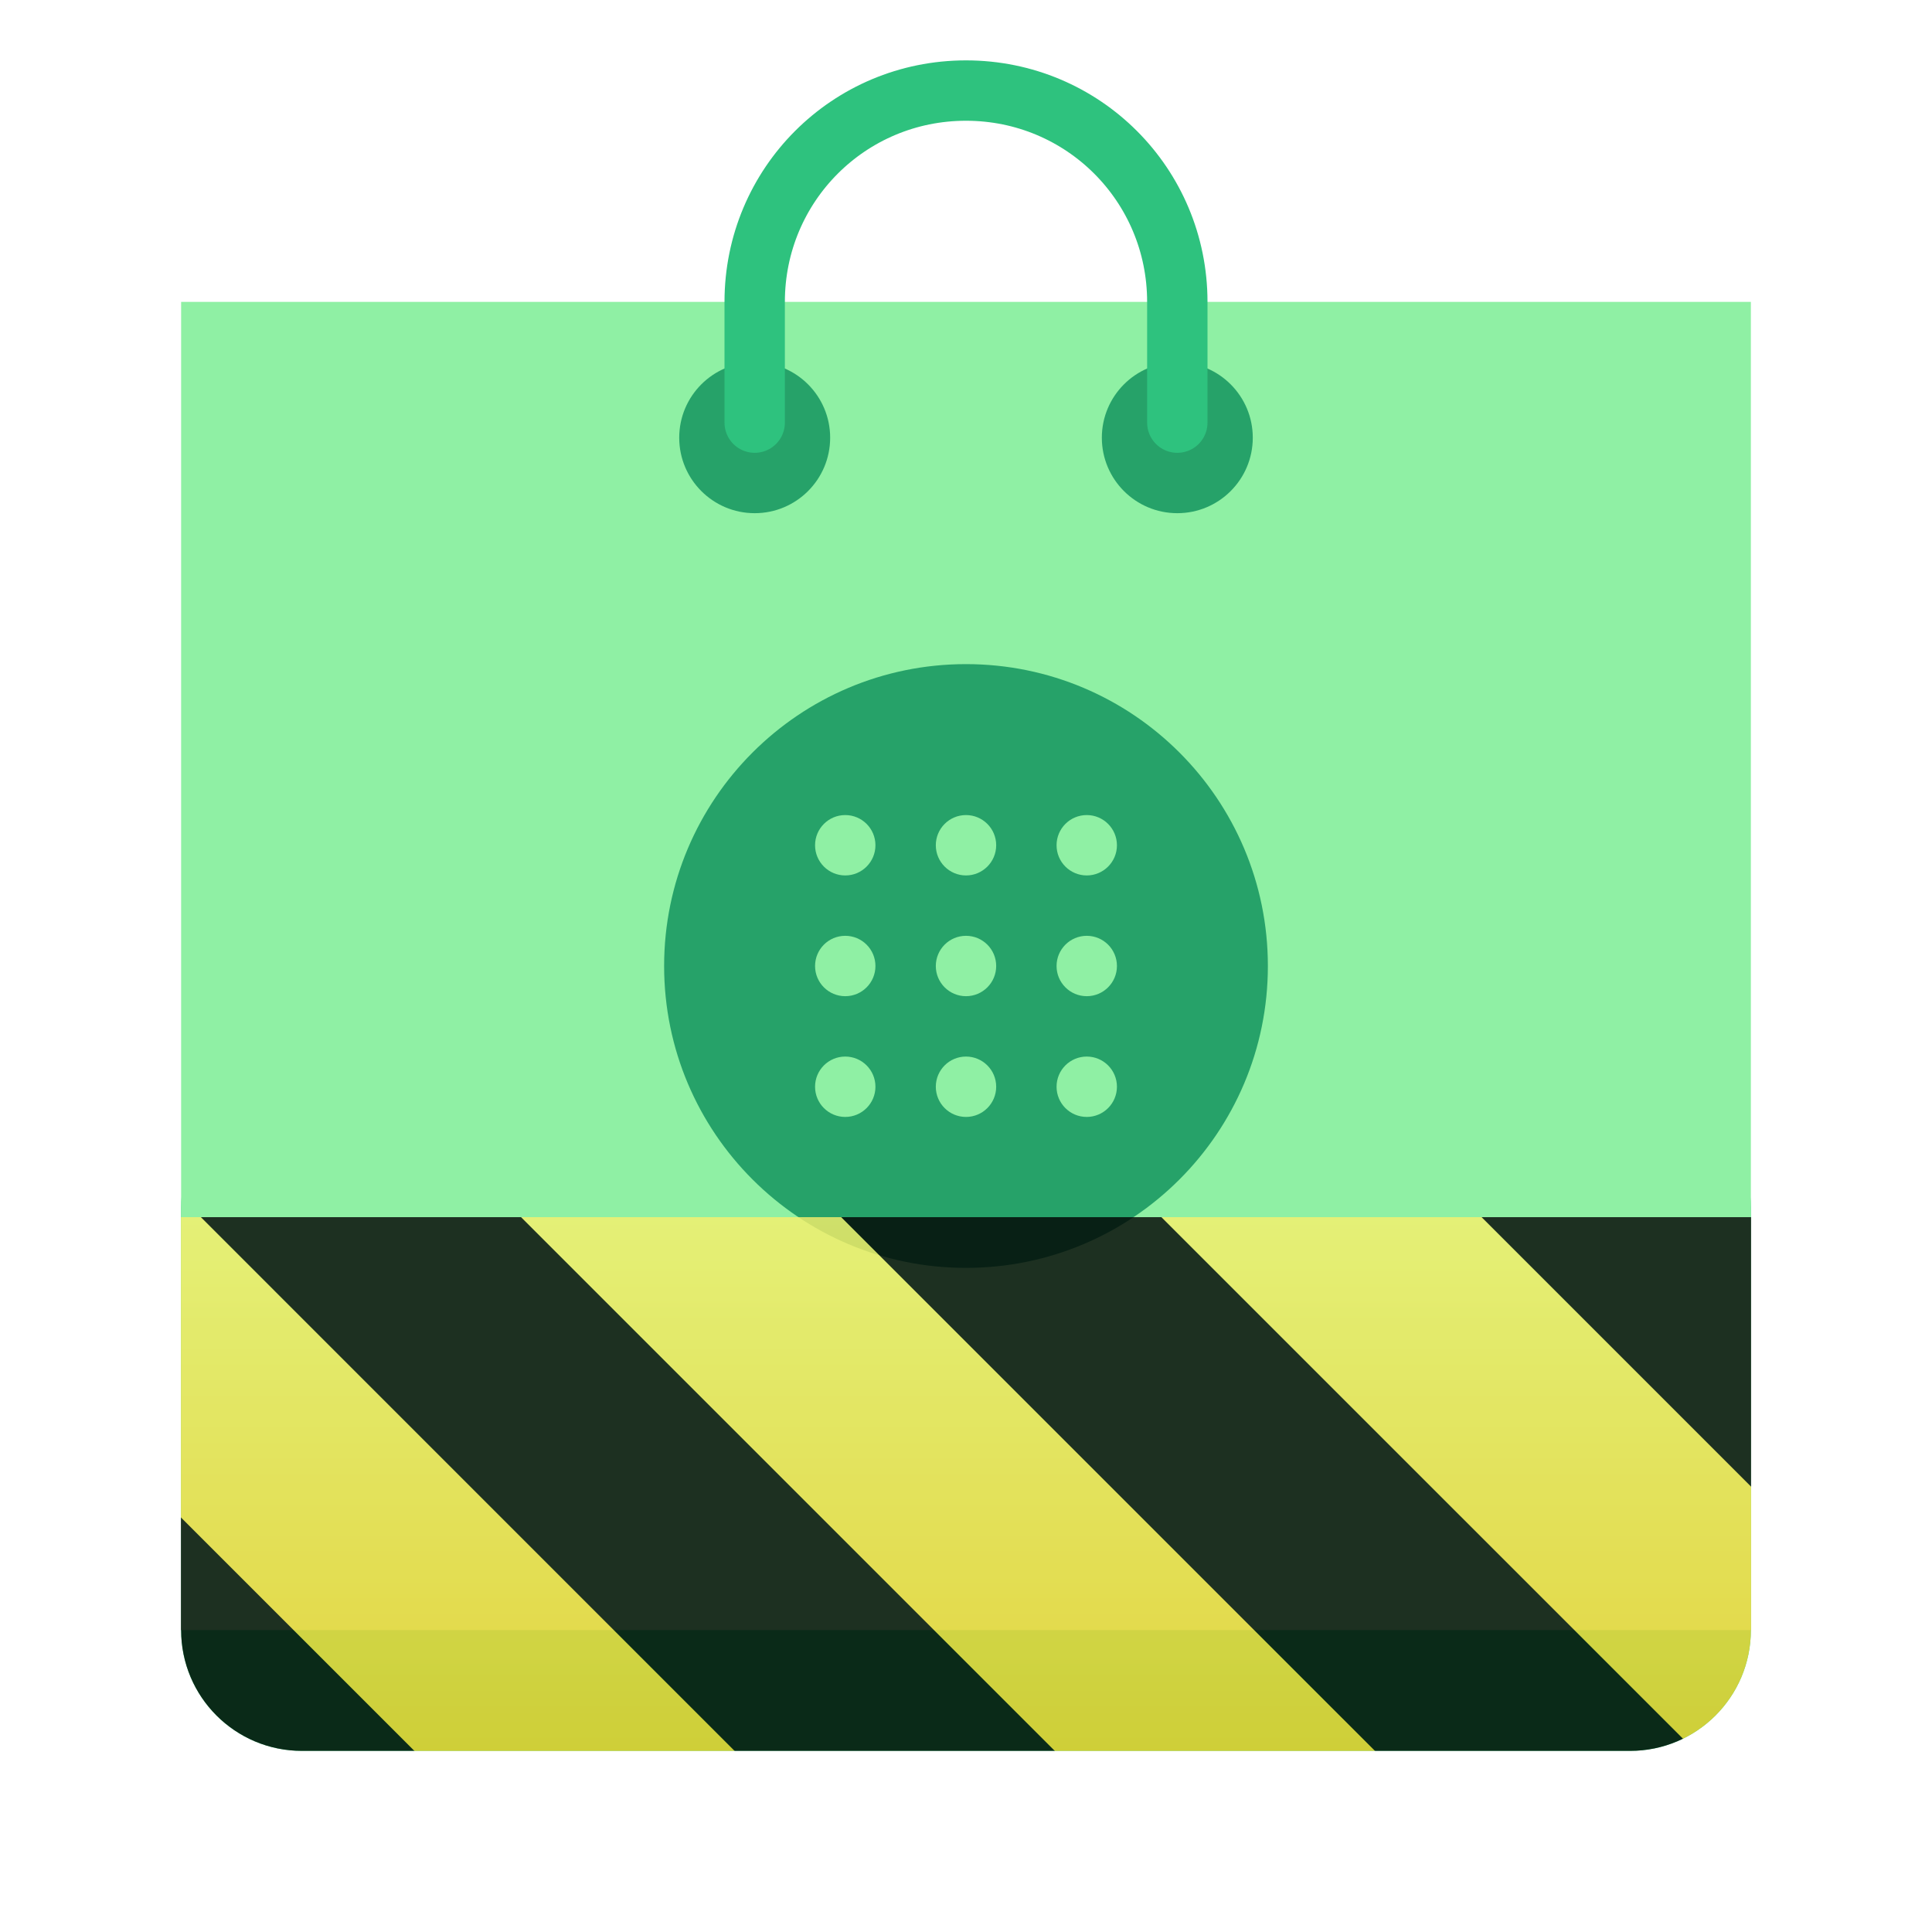
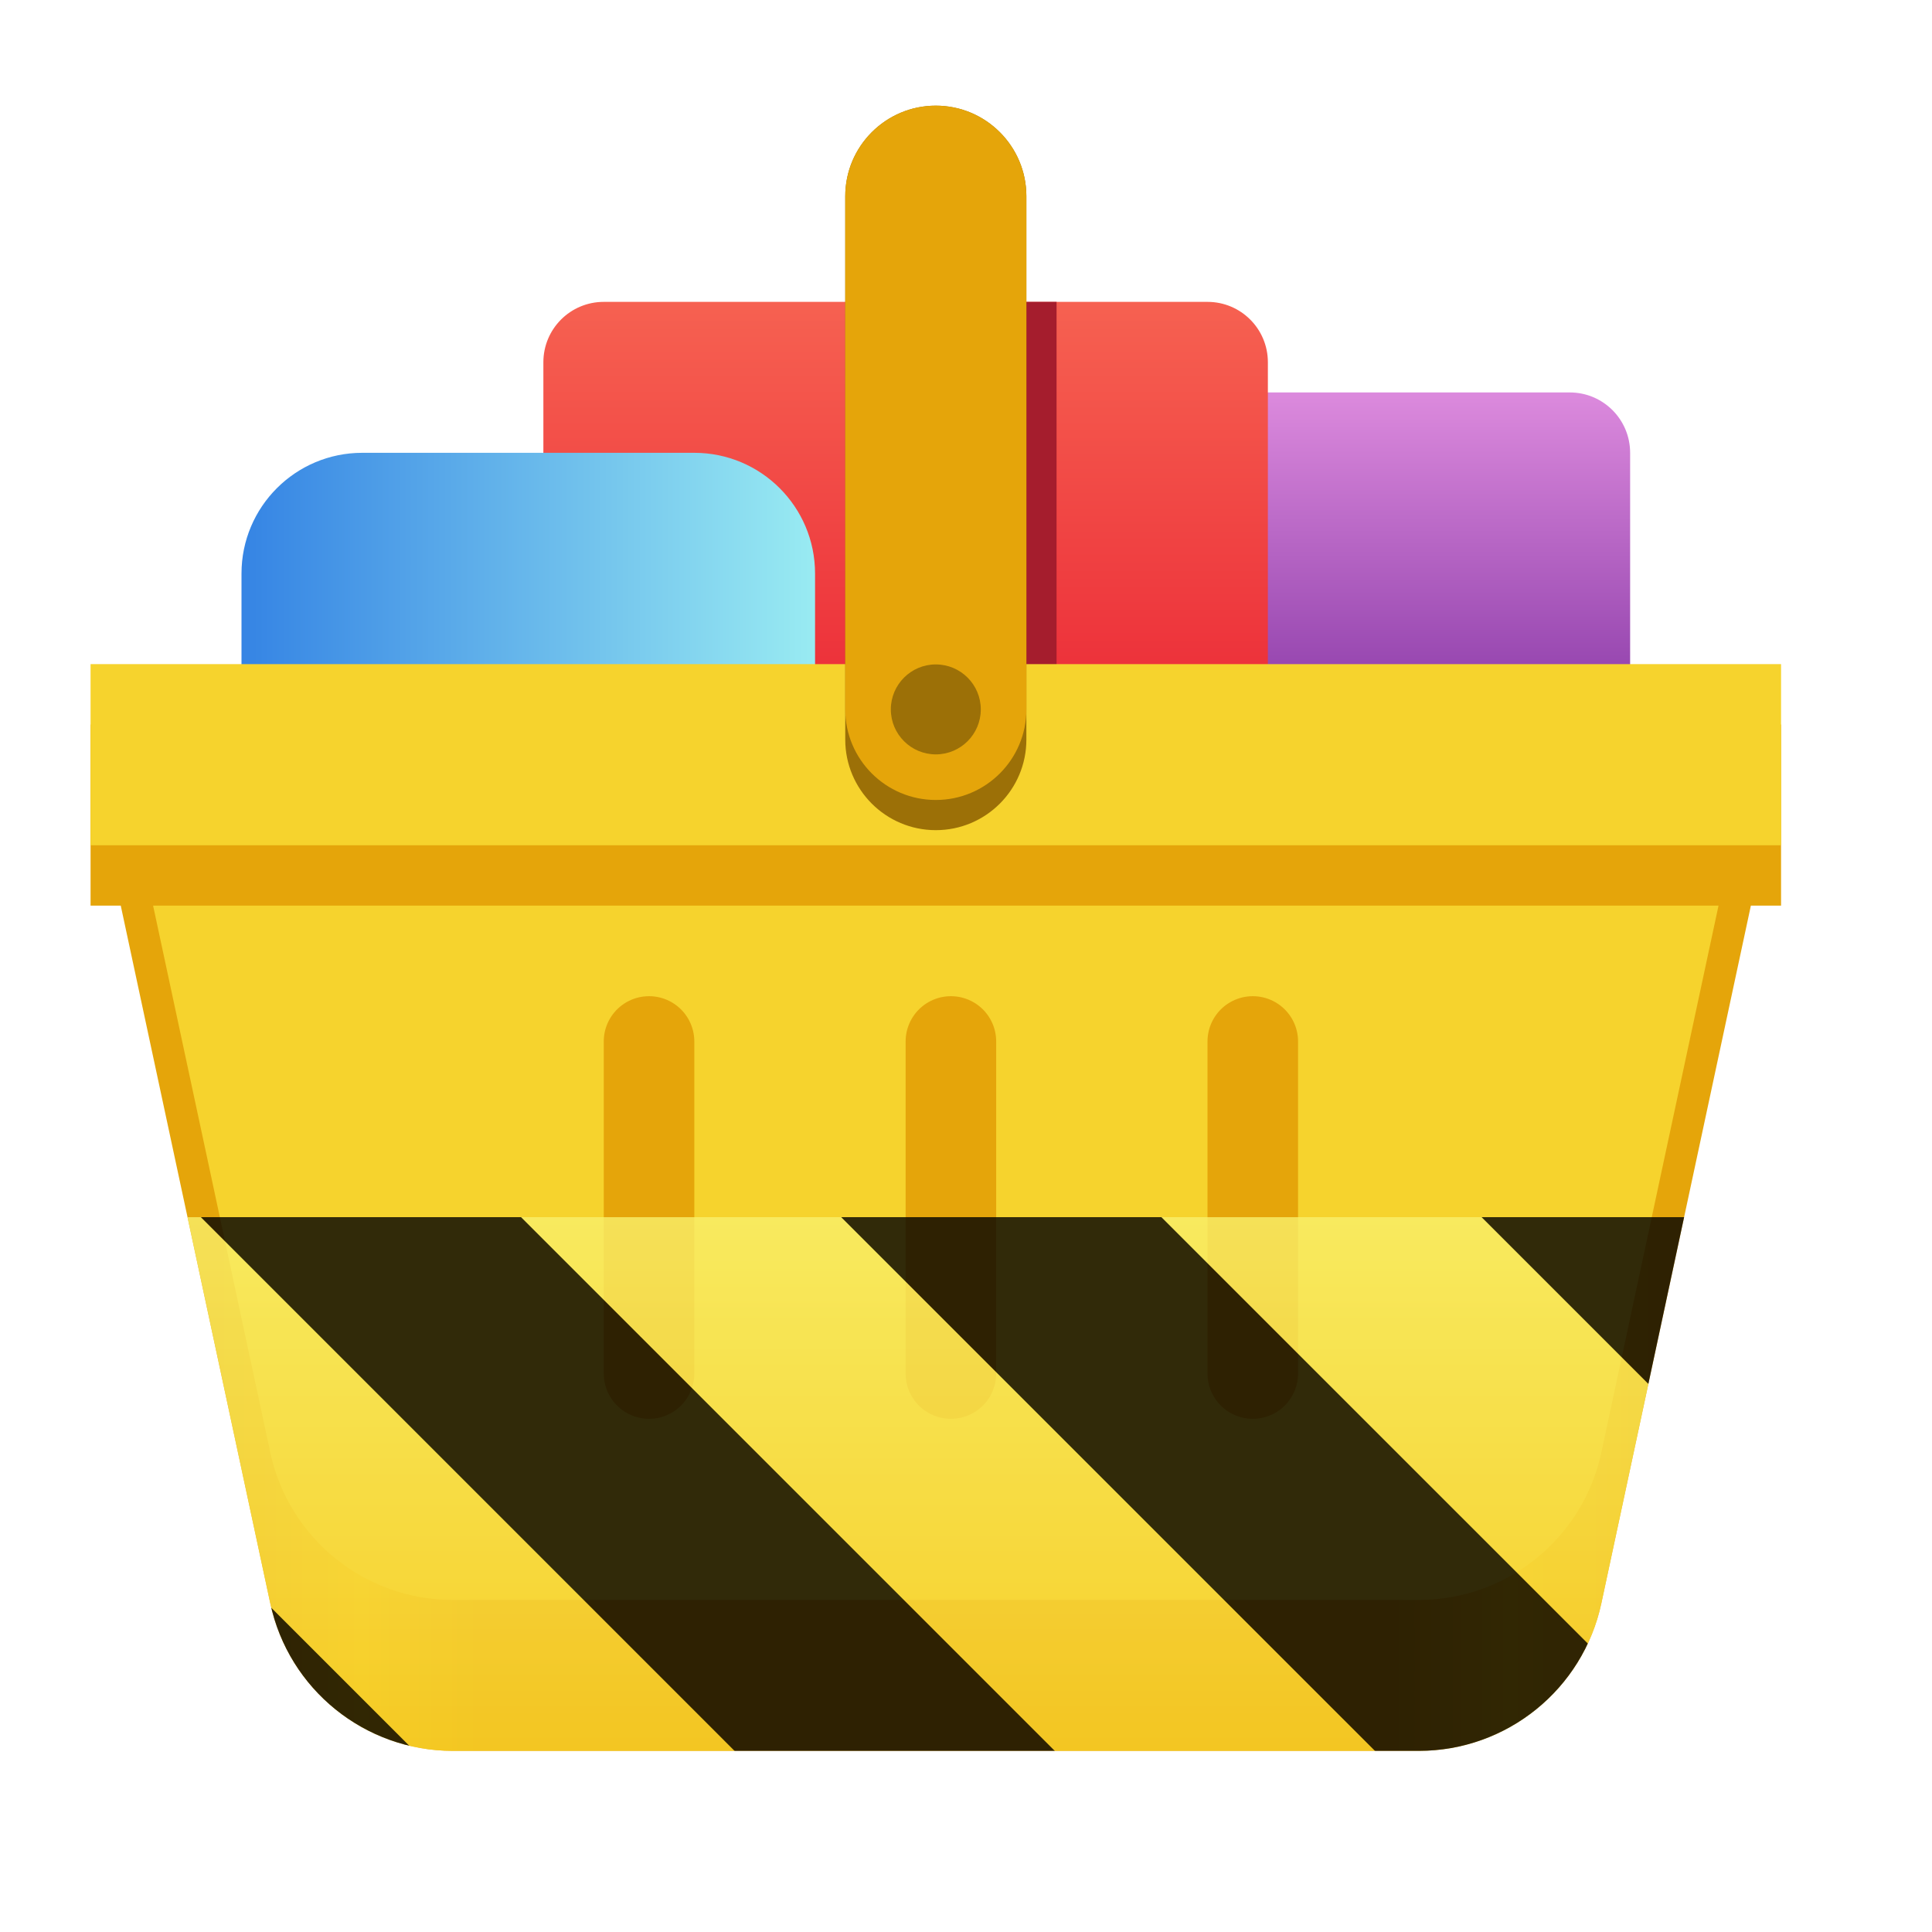
- <svg xmlns="http://www.w3.org/2000/svg" xmlns:xlink="http://www.w3.org/1999/xlink" id="svg66" version="1.1" height="128" width="128">
-   <defs id="defs52">
-     <clipPath id="a">
-       <path id="path2" d="M0 0h128v128H0z" />
-     </clipPath>
-     <clipPath id="b">
-       <path id="path5" d="M0 0h128v128H0z" />
-     </clipPath>
-     <clipPath id="h">
-       <path id="path8" d="M0 0h128v128H0z" />
-     </clipPath>
-     <clipPath id="f">
-       <path id="path11" d="M0 0h128v128H0z" />
-     </clipPath>
-     <g filter="url(#c)" clip-path="url(#b)" id="e">
-       <use id="use14" xlink:href="#d" />
+ <svg xmlns="http://www.w3.org/2000/svg" height="128px" viewBox="0 0 128 128" width="128px">
+   <linearGradient id="a" gradientUnits="userSpaceOnUse" x1="88" x2="88" y1="46" y2="26">
+     <stop offset="0" stop-color="#9141ac" />
+     <stop offset="1" stop-color="#dc8add" />
+   </linearGradient>
+   <linearGradient id="b" gradientUnits="userSpaceOnUse" x1="14" x2="110" y1="82" y2="82">
+     <stop offset="0" stop-color="#e5a50a" />
+     <stop offset="0.104" stop-color="#f5c211" />
+     <stop offset="0.188" stop-color="#e5a50a" />
+     <stop offset="0.812" stop-color="#e5a50a" />
+     <stop offset="0.896" stop-color="#f5c211" />
+     <stop offset="1" stop-color="#e5a50a" />
+   </linearGradient>
+   <linearGradient id="c" gradientTransform="matrix(1.5 0 0 1.1875 -48 -198.5)" gradientUnits="userSpaceOnUse" x1="68" x2="68" y1="204" y2="184">
+     <stop offset="0" stop-color="#ed333b" />
+     <stop offset="1" stop-color="#f66151" />
+   </linearGradient>
+   <linearGradient id="d" gradientTransform="matrix(0 -1 -1.1875 0 272.5 118)" gradientUnits="userSpaceOnUse" x1="68" x2="68" y1="216" y2="184">
+     <stop offset="0" stop-color="#3584e4" />
+     <stop offset="1" stop-color="#99ebf2" />
+   </linearGradient>
+   <clipPath id="e">
+     <rect height="128" width="128" />
+   </clipPath>
+   <clipPath id="f">
+     <rect height="128" width="128" />
+   </clipPath>
+   <filter id="g" height="100%" width="100%" x="0%" y="0%">
+     <feColorMatrix in="SourceGraphic" type="matrix" values="0 0 0 0 1 0 0 0 0 1 0 0 0 0 1 0 0 0 1 0" />
+   </filter>
+   <mask id="h">
+     <g clip-path="url(#f)" filter="url(#g)">
+       <g clip-path="url(#e)">
+         <path d="m 80 26 h 24 c 2.211 0 4 1.789 4 4 v 24 c 0 2.211 -1.789 4 -4 4 h -24 c -2.211 0 -4 -1.789 -4 -4 v -24 c 0 -2.211 1.789 -4 4 -4 z m 0 0" fill="url(#a)" />
+         <path d="m 106.094 106.223 l 9.906 -46.223 v -10 h -108 v 10 l 9.906 46.223 c 1.219 5.703 6.262 9.777 12.094 9.777 h 64 c 5.832 0 10.875 -4.074 12.094 -9.777 z m 0 0" fill="url(#b)" />
+         <path d="m 40 20 h 40 c 2.211 0 4 1.789 4 4 v 30 c 0 2.211 -1.789 4 -4 4 h -40 c -2.211 0 -4 -1.789 -4 -4 v -30 c 0 -2.211 1.789 -4 4 -4 z m 0 0" fill="url(#c)" />
+         <path d="m 66 20 h 4 v 38 h -4 z m 0 0" fill="#a51d2d" />
+         <path d="m 54 54 v -16 c 0 -4.418 -3.582 -8 -8 -8 h -22 c -4.418 0 -8 3.582 -8 8 v 16 c 0 4.418 3.582 8 8 8 h 22 c 4.418 0 8 -3.582 8 -8 z m 0 0" fill="url(#d)" />
+         <path d="m 106.094 96.223 l 9.906 -46.223 h -108 l 9.906 46.223 c 1.219 5.703 6.262 9.777 12.094 9.777 h 64 c 5.832 0 10.875 -4.074 12.094 -9.777 z m 0 0" fill="#f6d32d" />
+         <path d="m 43 241 v 22" fill="none" stroke="#e5a50a" stroke-linecap="round" stroke-width="6" transform="matrix(1 0 0 1 0 -172)" />
+         <path d="m 63 241 v 22" fill="none" stroke="#e5a50a" stroke-linecap="round" stroke-width="6" transform="matrix(1 0 0 1 0 -172)" />
+         <path d="m 83 241 v 22" fill="none" stroke="#e5a50a" stroke-linecap="round" stroke-width="6" transform="matrix(1 0 0 1 0 -172)" />
+         <path d="m 6 48 h 112 v 12 h -112 z m 0 0" fill="#e5a50a" />
+         <path d="m 6 44 h 112 v 12 h -112 z m 0 0" fill="#f6d32d" />
+         <path d="m 62 7 c 3.312 0 6 2.688 6 6 v 36 c 0 3.312 -2.688 6 -6 6 s -6 -2.688 -6 -6 v -36 c 0 -3.312 2.688 -6 6 -6 z m 0 0" fill="#9c7007" />
+         <path d="m 62 7 c 3.312 0 6 2.688 6 6 v 34 c 0 3.312 -2.688 6 -6 6 s -6 -2.688 -6 -6 v -34 c 0 -3.312 2.688 -6 6 -6 z m 0 0" fill="#e5a50a" />
+         <path d="m 64.98 47 c 0 1.645 -1.336 2.98 -2.98 2.98 s -2.98 -1.336 -2.98 -2.98 s 1.336 -2.98 2.98 -2.98 s 2.98 1.336 2.98 2.98 z m 0 0" fill="#9c7007" />
+       </g>
    </g>
-     <g clip-path="url(#f)" id="i">
-       <path id="path17" fill="url(#g)" d="M128 80.64V128H0V80.64zm0 0" />
-       <path id="path19" d="M13.309 80.64L60.664 128H81.88l-47.36-47.36zm42.421 0L103.094 128h21.215L76.945 80.64zm42.43 0L128 110.48V89.27l-8.629-8.63zM0 88.548v21.215L18.238 128h21.215zm0 0" />
+   </mask>
+   <mask id="i">
+     <g filter="url(#g)">
+       <rect fill-opacity="0.8" height="128" width="128" />
    </g>
-     <g clip-path="url(#a)" id="d">
-       <path id="path22" fill="#98c1f1" d="M20 72h88a8 8 0 018 8v28a8 8 0 01-8 8H20a8 8 0 01-8-8V80a8 8 0 018-8zm0 0" />
-       <path id="path24" fill="#e7f0fc" d="M12 20h104v88H12zm0 0" />
-       <path id="path26" fill="#1a5fb4" d="M55 29a5 5 0 11-10 0 5 5 0 0110 0zm0 0M83 29a5 5 0 11-10 0 5 5 0 0110 0zm0 0" />
-       <path id="path28" stroke="#62a0ea" stroke-linejoin="round" stroke-linecap="round" stroke-width="4" fill="none" d="M50 28v-8c0-7.758 6.242-14 14-14s14 6.242 14 14v8" />
-       <path id="path30" fill="#3584e4" d="M64 44c-11.047 0-20 8.953-20 20s8.953 20 20 20 20-8.953 20-20-8.953-20-20-20zm-8 10a1.999 1.999 0 110 4 1.999 1.999 0 110-4zm8 0a1.999 1.999 0 110 4 1.999 1.999 0 110-4zm8 0a1.999 1.999 0 110 4 1.999 1.999 0 110-4zm-16 8a1.999 1.999 0 110 4 1.999 1.999 0 110-4zm8 0a1.999 1.999 0 110 4 1.999 1.999 0 110-4zm8 0a1.999 1.999 0 110 4 1.999 1.999 0 110-4zm-16 8a1.999 1.999 0 110 4 1.999 1.999 0 110-4zm8 0a1.999 1.999 0 110 4 1.999 1.999 0 110-4zm8 0a1.999 1.999 0 110 4 1.999 1.999 0 110-4zm0 0" />
+   </mask>
+   <linearGradient id="j" gradientTransform="matrix(0 0.37 -0.98462 0 295.385 -30.36)" gradientUnits="userSpaceOnUse" x1="300" x2="428" y1="235" y2="235">
+     <stop offset="0" stop-color="#f9f06b" />
+     <stop offset="1" stop-color="#f5c211" />
+   </linearGradient>
+   <clipPath id="k">
+     <rect height="128" width="128" />
+   </clipPath>
+   <clipPath id="l">
+     <rect height="128" width="128" />
+   </clipPath>
+   <path d="m 80 26 h 24 c 2.211 0 4 1.789 4 4 v 24 c 0 2.211 -1.789 4 -4 4 h -24 c -2.211 0 -4 -1.789 -4 -4 v -24 c 0 -2.211 1.789 -4 4 -4 z m 0 0" fill="url(#a)" />
+   <path d="m 106.094 106.223 l 9.906 -46.223 v -10 h -108 v 10 l 9.906 46.223 c 1.219 5.703 6.262 9.777 12.094 9.777 h 64 c 5.832 0 10.875 -4.074 12.094 -9.777 z m 0 0" fill="url(#b)" />
+   <path d="m 40 20 h 40 c 2.211 0 4 1.789 4 4 v 30 c 0 2.211 -1.789 4 -4 4 h -40 c -2.211 0 -4 -1.789 -4 -4 v -30 c 0 -2.211 1.789 -4 4 -4 z m 0 0" fill="url(#c)" />
+   <path d="m 66 20 h 4 v 38 h -4 z m 0 0" fill="#a51d2d" />
+   <path d="m 54 54 v -16 c 0 -4.418 -3.582 -8 -8 -8 h -22 c -4.418 0 -8 3.582 -8 8 v 16 c 0 4.418 3.582 8 8 8 h 22 c 4.418 0 8 -3.582 8 -8 z m 0 0" fill="url(#d)" />
+   <path d="m 106.094 96.223 l 9.906 -46.223 h -108 l 9.906 46.223 c 1.219 5.703 6.262 9.777 12.094 9.777 h 64 c 5.832 0 10.875 -4.074 12.094 -9.777 z m 0 0" fill="#f6d32d" />
+   <g fill="none" stroke="#e5a50a" stroke-linecap="round" stroke-width="6">
+     <path d="m 43 69 v 22" />
+     <path d="m 63 69 v 22" />
+     <path d="m 83 69 v 22" />
+   </g>
+   <path d="m 6 48 h 112 v 12 h -112 z m 0 0" fill="#e5a50a" />
+   <path d="m 6 44 h 112 v 12 h -112 z m 0 0" fill="#f6d32d" />
+   <path d="m 62 7 c 3.312 0 6 2.688 6 6 v 36 c 0 3.312 -2.688 6 -6 6 s -6 -2.688 -6 -6 v -36 c 0 -3.312 2.688 -6 6 -6 z m 0 0" fill="#9c7007" />
+   <path d="m 62 7 c 3.312 0 6 2.688 6 6 v 34 c 0 3.312 -2.688 6 -6 6 s -6 -2.688 -6 -6 v -34 c 0 -3.312 2.688 -6 6 -6 z m 0 0" fill="#e5a50a" />
+   <path d="m 64.98 47 c 0 1.645 -1.336 2.98 -2.98 2.98 s -2.98 -1.336 -2.98 -2.98 s 1.336 -2.98 2.98 -2.98 s 2.98 1.336 2.98 2.98 z m 0 0" fill="#9c7007" />
+   <g clip-path="url(#l)" mask="url(#h)">
+     <g clip-path="url(#k)" mask="url(#i)">
+       <path d="m 128 80.641 v 47.359 h -128 v -47.359 z m 0 0" fill="url(#j)" />
+       <path d="m 13.309 80.641 l 47.355 47.359 h 21.215 l -47.359 -47.359 z m 42.422 0 l 47.363 47.359 h 21.215 l -47.363 -47.359 z m 42.43 0 l 29.84 29.84 v -21.211 l -8.629 -8.629 z m -98.16 7.906 v 21.215 l 18.238 18.238 h 21.215 z m 0 0" />
    </g>
-     <g clip-path="url(#h)" id="k">
-       <use id="use33" mask="url(#j)" xlink:href="#i" />
-     </g>
-     <mask id="l">
-       <use id="use36" xlink:href="#e" />
-     </mask>
-     <mask id="j">
-       <g id="g41" filter="url(#c)">
-         <path id="path39" d="M0 0h128v128H0z" fill-opacity=".8" />
-       </g>
-     </mask>
-     <linearGradient gradientTransform="matrix(0 .37 -.98462 0 295.385 -30.36)" y2="235" x2="428" y1="235" x1="300" gradientUnits="userSpaceOnUse" id="g">
-       <stop id="stop44" stop-color="#f9f06b" offset="0" />
-       <stop id="stop46" stop-color="#f5c211" offset="1" />
-     </linearGradient>
-     <filter height="100%" width="100%" y="0%" x="0%" filterUnits="objectBoundingBox" id="c">
-       <feColorMatrix id="feColorMatrix49" values="0 0 0 0 1 0 0 0 0 1 0 0 0 0 1 0 0 0 1 0" in="SourceGraphic" />
-     </filter>
-   </defs>
-   <path style="fill:#33d17a" id="path54" fill="#98c1f1" d="M20 72h88a8 8 0 018 8v28a8 8 0 01-8 8H20a8 8 0 01-8-8V80a8 8 0 018-8zm0 0" />
-   <path style="fill:#8ff0a4" id="path56" fill="#e7f0fc" d="M12 20h104v88H12zm0 0" />
-   <path style="fill:#26a269" id="path58" fill="#1a5fb4" d="M55 29a5 5 0 11-10 0 5 5 0 0110 0zm0 0M83 29a5 5 0 11-10 0 5 5 0 0110 0zm0 0" />
-   <path style="stroke:#2ec27e" id="path60" stroke="#62a0ea" stroke-linejoin="round" stroke-linecap="round" stroke-width="4" fill="none" d="M50 28v-8c0-7.758 6.242-14 14-14s14 6.242 14 14v8" />
-   <path style="fill:#26a269" id="path62" fill="#3584e4" d="M64 44c-11.047 0-20 8.953-20 20s8.953 20 20 20 20-8.953 20-20-8.953-20-20-20zm-8 10a1.999 1.999 0 110 4 1.999 1.999 0 110-4zm8 0a1.999 1.999 0 110 4 1.999 1.999 0 110-4zm8 0a1.999 1.999 0 110 4 1.999 1.999 0 110-4zm-16 8a1.999 1.999 0 110 4 1.999 1.999 0 110-4zm8 0a1.999 1.999 0 110 4 1.999 1.999 0 110-4zm8 0a1.999 1.999 0 110 4 1.999 1.999 0 110-4zm-16 8a1.999 1.999 0 110 4 1.999 1.999 0 110-4zm8 0a1.999 1.999 0 110 4 1.999 1.999 0 110-4zm8 0a1.999 1.999 0 110 4 1.999 1.999 0 110-4zm0 0" />
-   <use height="100%" width="100%" y="0" x="0" id="use64" mask="url(#l)" xlink:href="#k" />
+   </g>
</svg>
